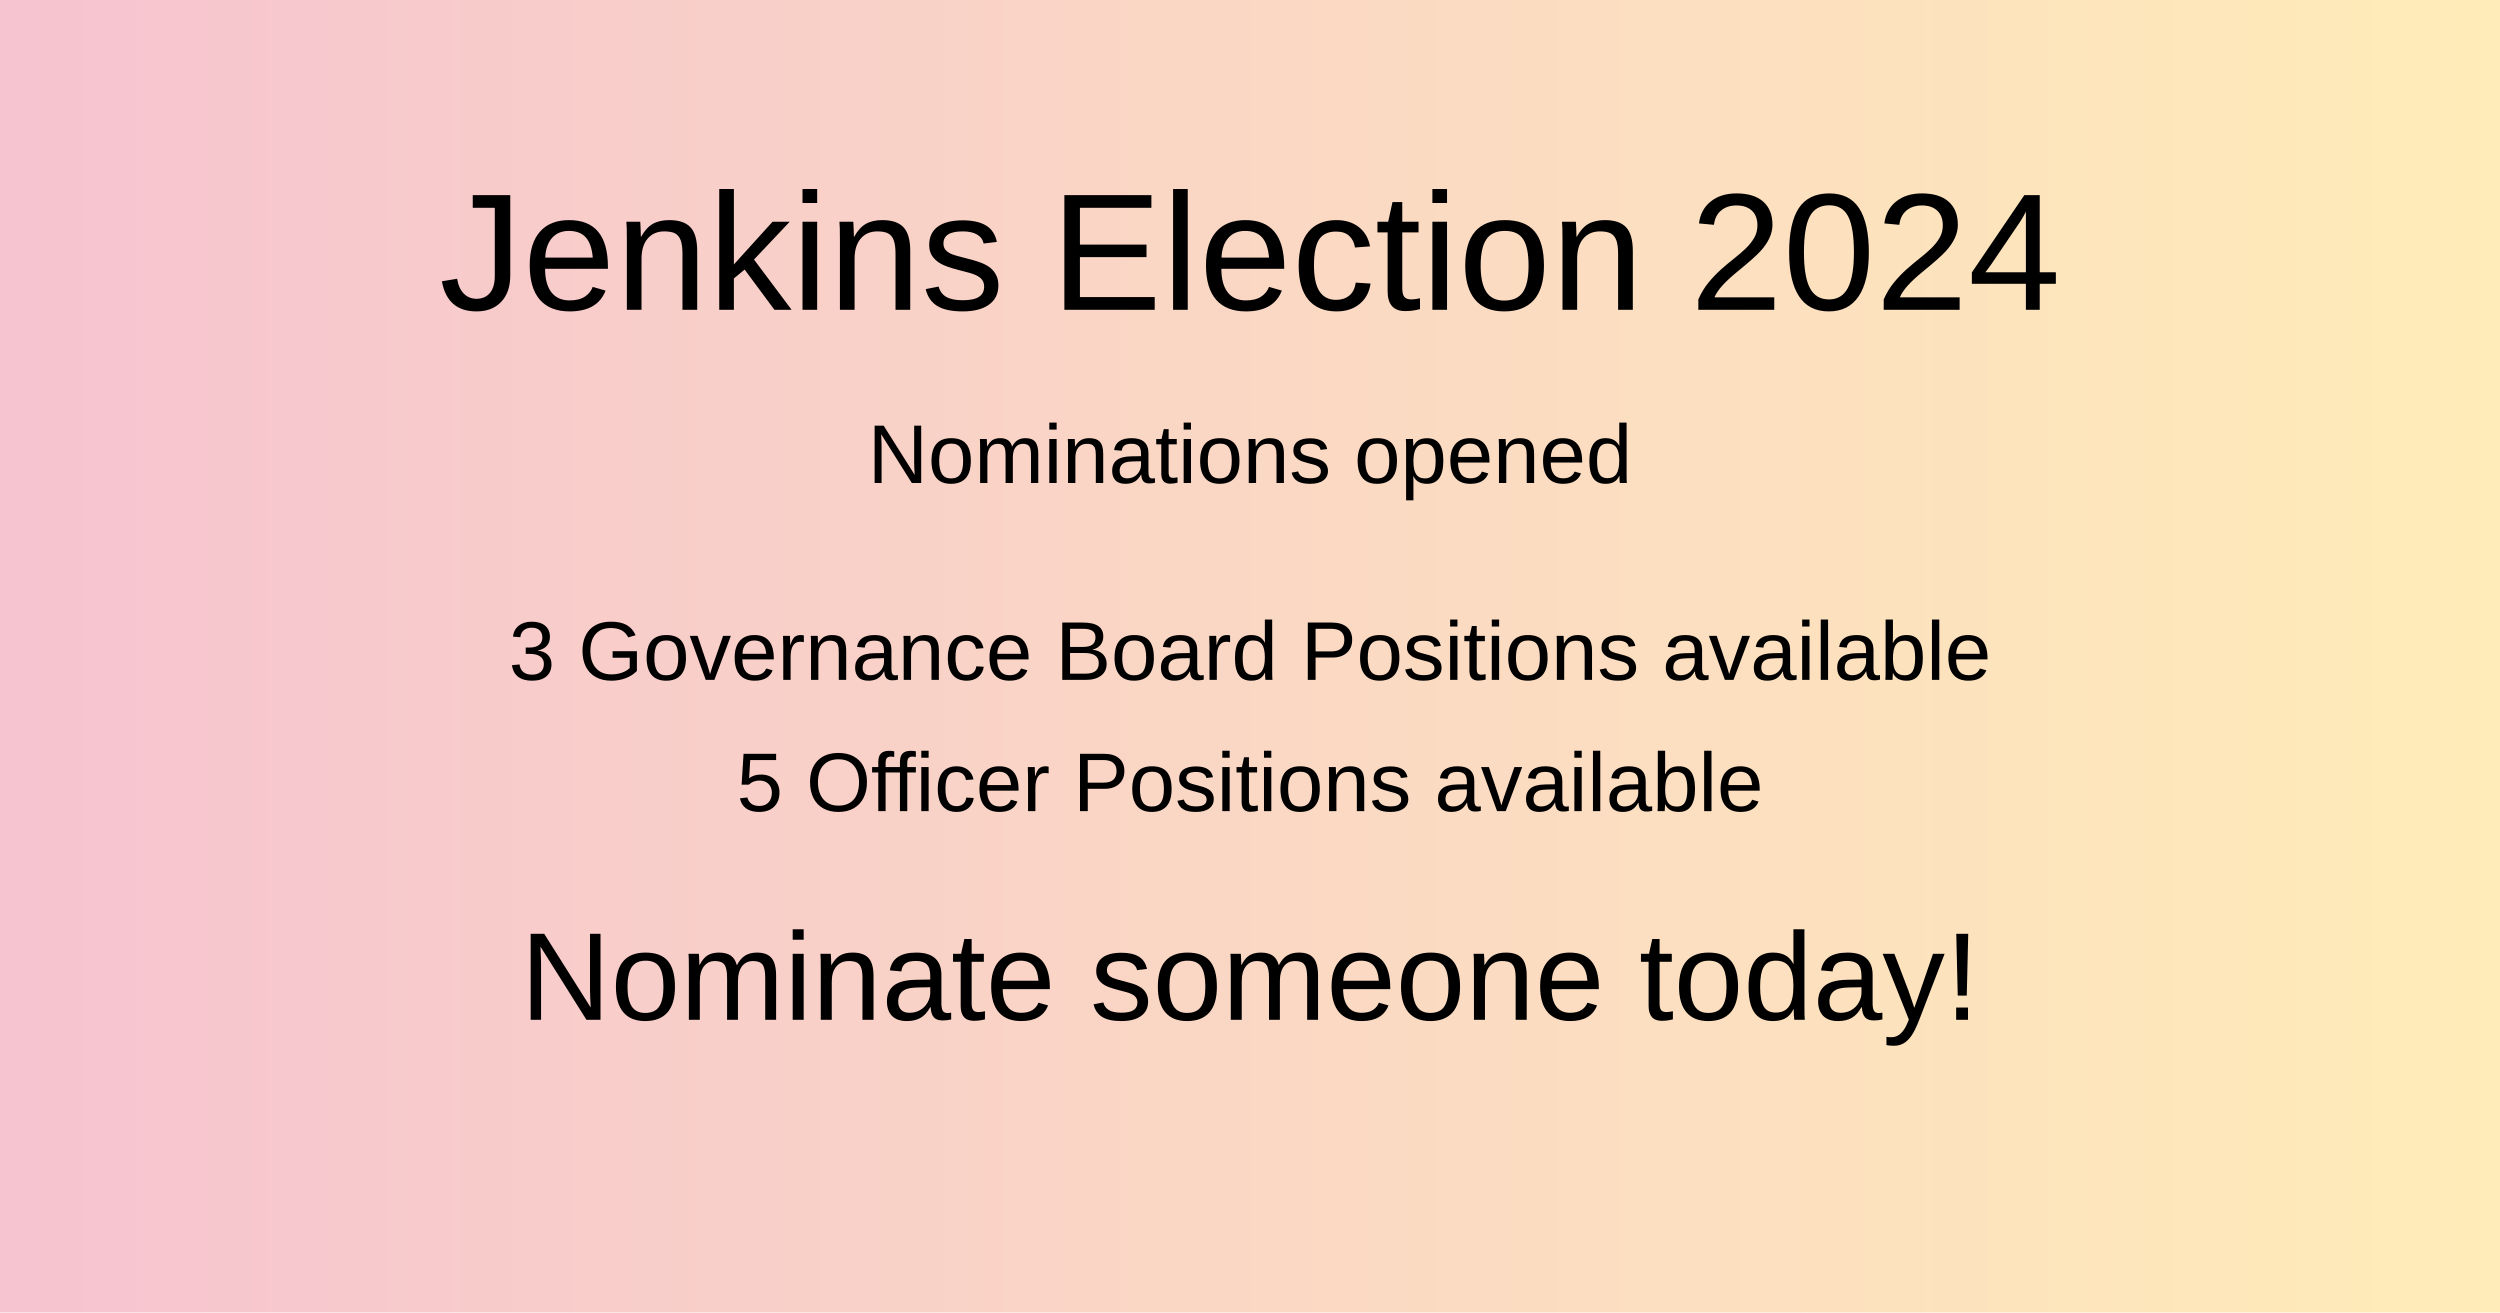
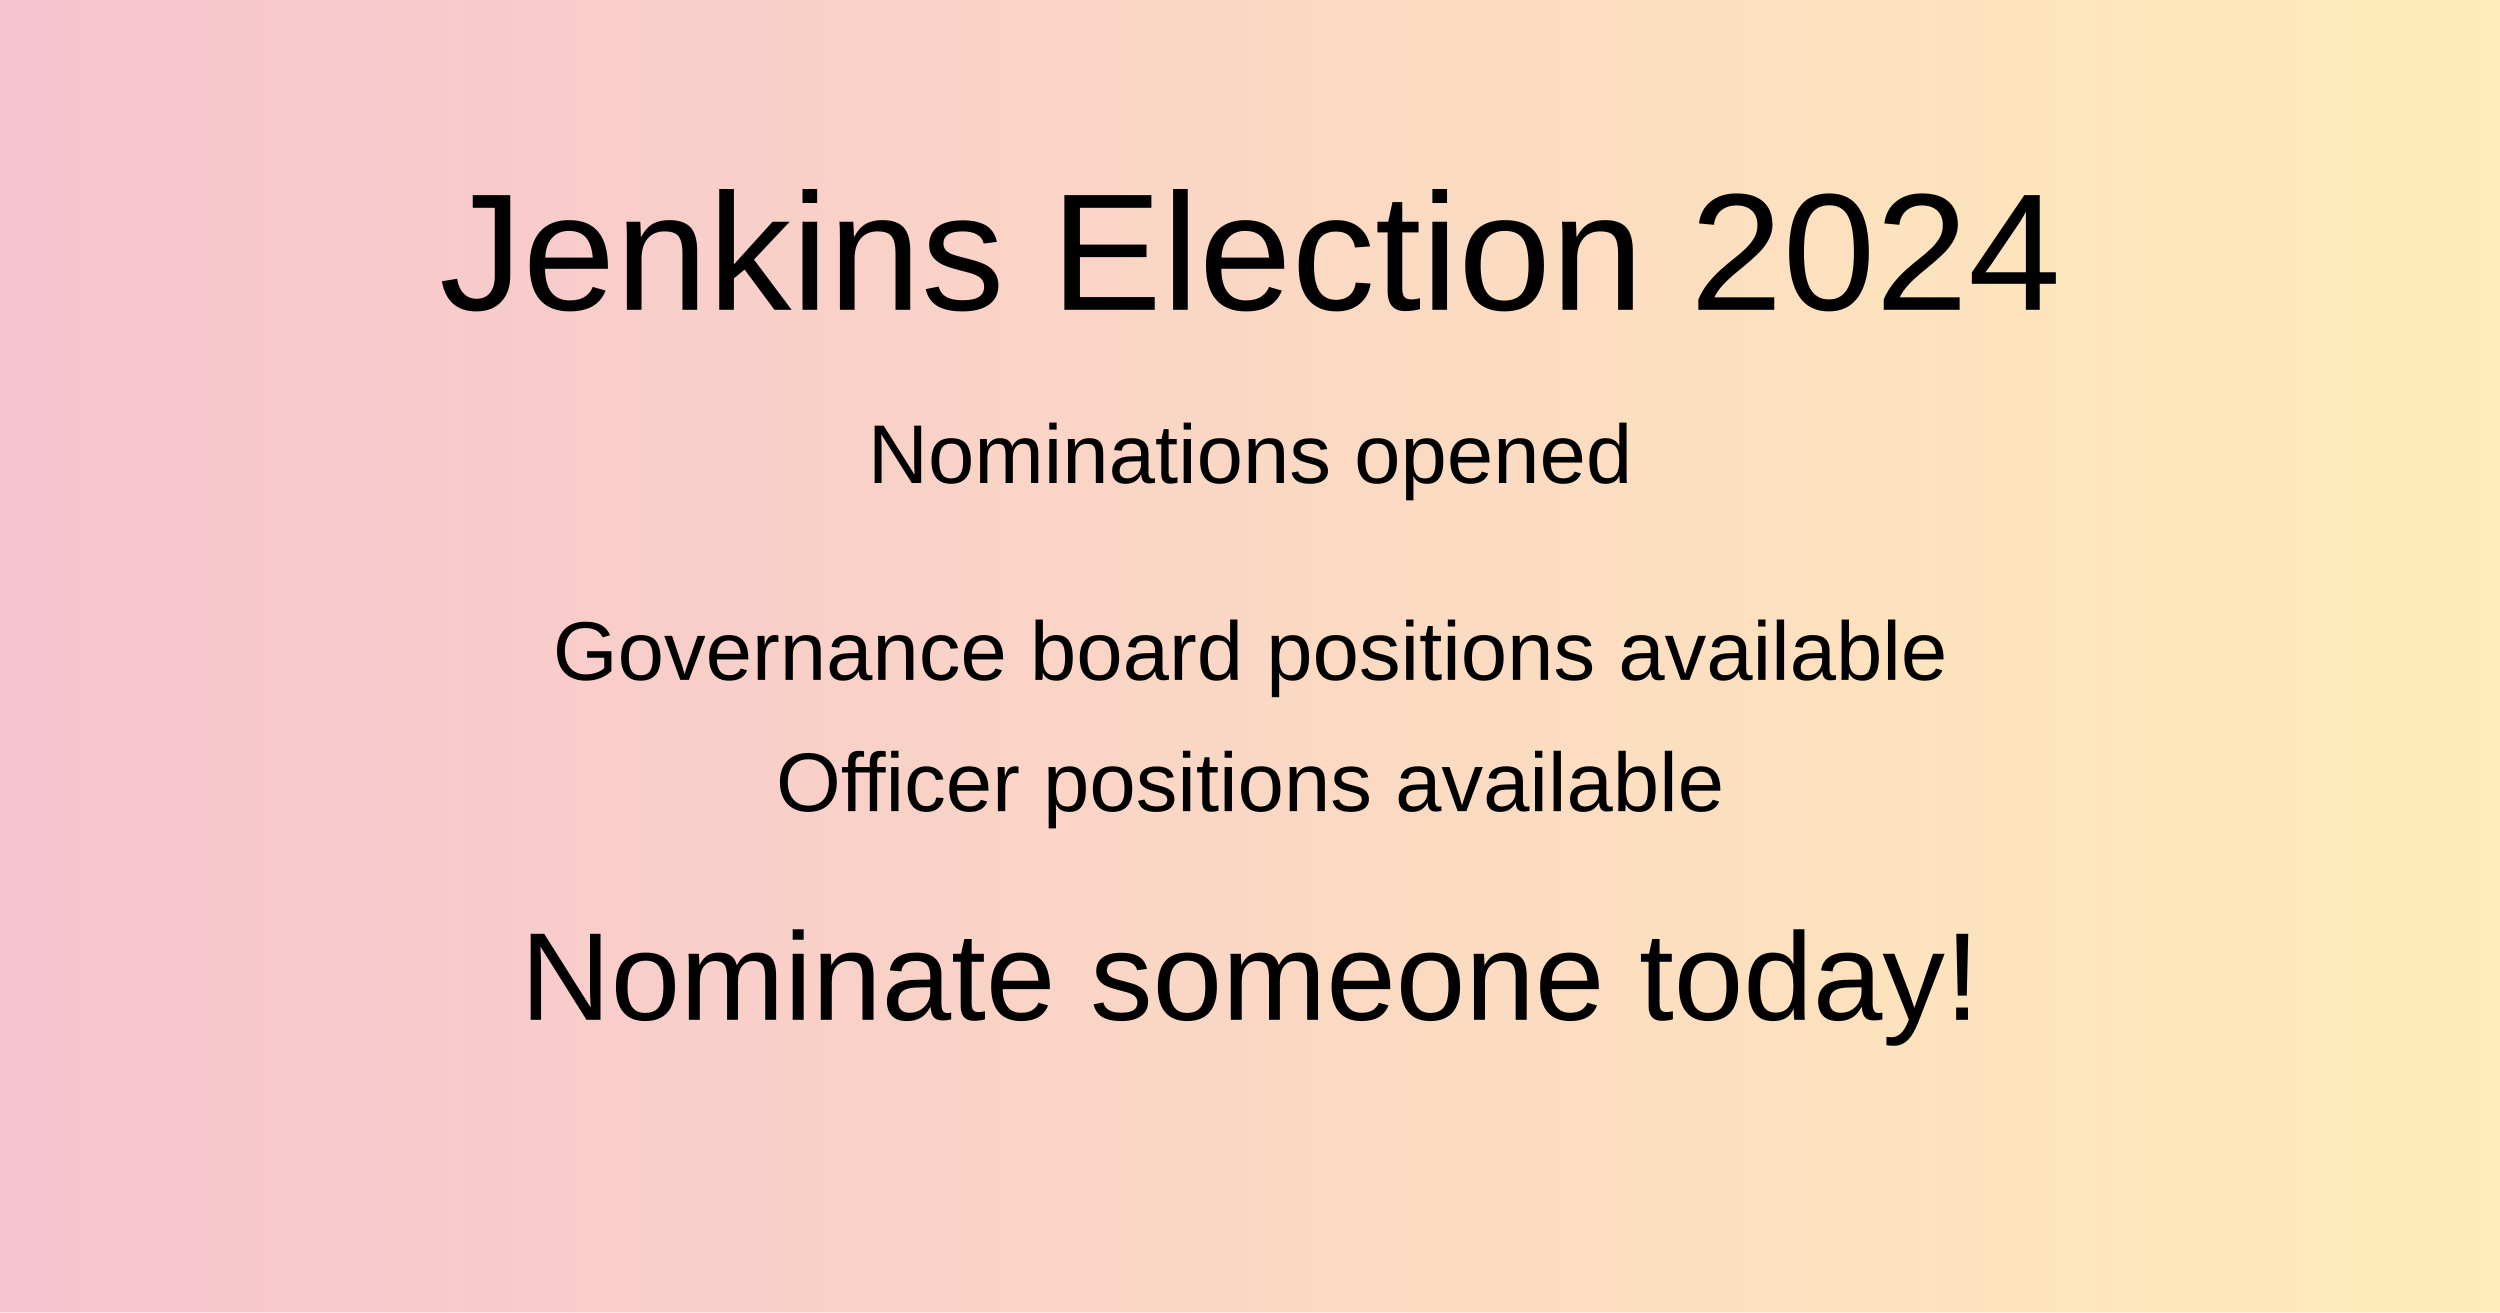
<svg xmlns="http://www.w3.org/2000/svg" width="1200" height="630" viewBox="0 0 1200 630">
  <defs>
    <linearGradient id="gradient1" x1="0%" y1="0%" x2="100%" y2="0%">
      <stop offset="0%" style="stop-color:#F6C3D0;" />
      <stop offset="100%" style="stop-color:#FFECB8;" />
    </linearGradient>
    <linearGradient id="gradient2" x1="0%" y1="0%" x2="100%" y2="0%">
      <stop offset="0%" style="stop-color:#A0E7E5;" />
      <stop offset="100%" style="stop-color:#B6E0F5;" />
    </linearGradient>
  </defs>
  <rect width="100%" height="100%" fill="url(#gradient1)" />
  <text x="50%" y="20%" dominant-baseline="middle" text-anchor="middle" font-family="Arial" font-size="80" fill="#000">
        Jenkins Election 2024
    </text>
  <text x="50%" y="35%" dominant-baseline="middle" text-anchor="middle" font-family="Arial" font-size="40" fill="#000">
        Nominations opened
    </text>
  <text x="50%" y="50%" dominant-baseline="middle" text-anchor="middle" font-family="Arial" font-size="40" fill="#000">
-         3 Governance Board Positions available
+         Governance board positions available
    </text>
  <text x="50%" y="60%" dominant-baseline="middle" text-anchor="middle" font-family="Arial" font-size="40" fill="#000">
-         5 Officer Positions available
+         Officer positions available
    </text>
  <text x="50%" y="75%" dominant-baseline="middle" text-anchor="middle" font-family="Arial" font-size="60" fill="#000">
        Nominate someone today!
    </text>
</svg>
